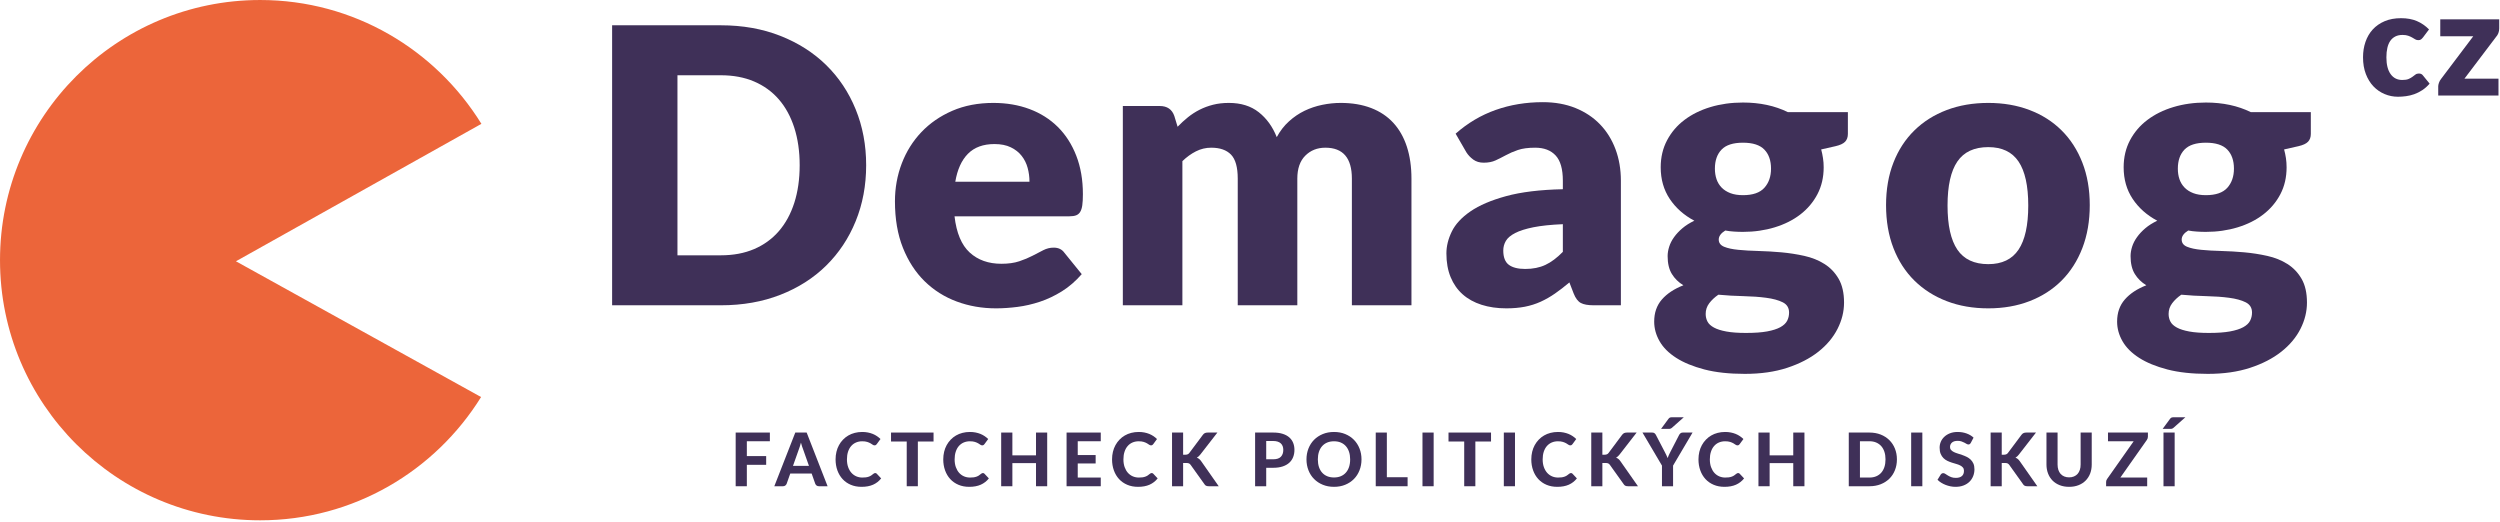
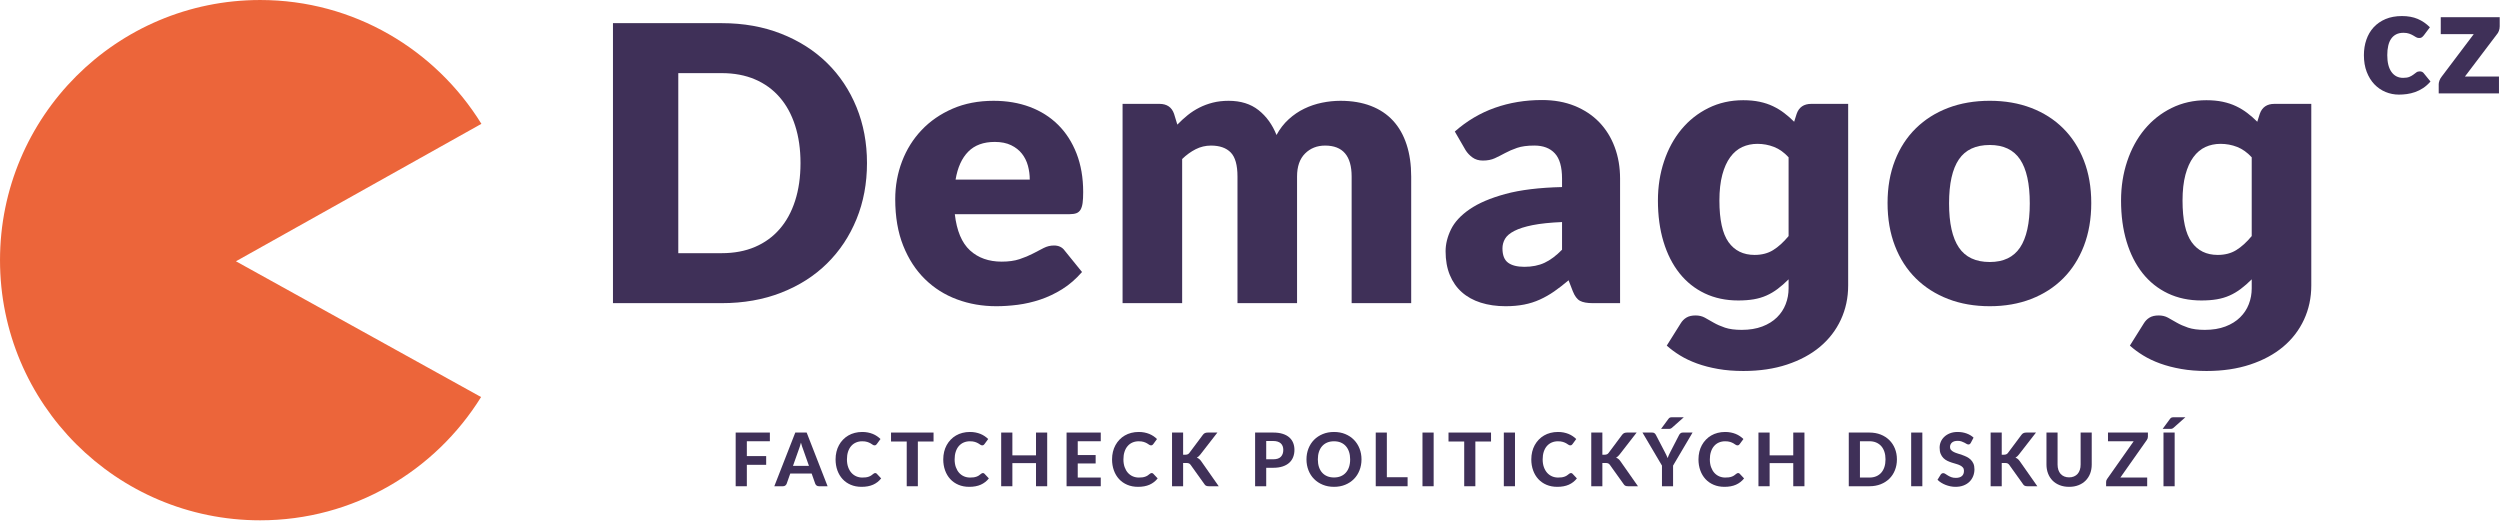
<svg xmlns="http://www.w3.org/2000/svg" width="100%" height="100%" viewBox="0 0 513 107" version="1.1" xml:space="preserve" style="fill-rule:evenodd;clip-rule:evenodd;stroke-linejoin:round;stroke-miterlimit:1.414;">
  <g transform="matrix(1,0,0,1,-311.328,-762.328)">
    <g transform="matrix(4.16667,0,0,4.16667,0,0)">
      <g>
-         <path d="M117.375,191.094C117.375,192.091 117.203,193.01 116.859,193.852C116.516,194.695 116.031,195.423 115.407,196.038C114.782,196.654 114.03,197.133 113.15,197.477C112.27,197.821 111.293,197.993 110.221,197.993L104.864,197.993L104.864,184.204L110.221,184.204C111.293,184.204 112.27,184.378 113.15,184.725C114.03,185.072 114.782,185.551 115.407,186.163C116.031,186.775 116.516,187.502 116.859,188.344C117.203,189.187 117.375,190.103 117.375,191.094ZM114.101,191.094C114.101,190.412 114.012,189.797 113.836,189.248C113.659,188.699 113.405,188.234 113.074,187.852C112.743,187.471 112.337,187.177 111.858,186.972C111.378,186.767 110.833,186.665 110.221,186.665L108.082,186.665L108.082,195.532L110.221,195.532C110.833,195.532 111.378,195.43 111.858,195.225C112.337,195.02 112.743,194.726 113.074,194.344C113.405,193.963 113.659,193.497 113.836,192.949C114.012,192.4 114.101,191.781 114.101,191.094Z" style="fill:rgb(63,48,88);fill-rule:nonzero;" />
-         <path d="M125.418,191.908C125.418,191.674 125.388,191.447 125.328,191.226C125.268,191.005 125.17,190.808 125.034,190.635C124.899,190.461 124.721,190.321 124.5,190.214C124.279,190.106 124.011,190.053 123.695,190.053C123.14,190.053 122.705,190.212 122.389,190.531C122.074,190.849 121.866,191.308 121.765,191.908L125.418,191.908ZM121.727,193.611C121.822,194.431 122.071,195.026 122.475,195.395C122.878,195.764 123.399,195.949 124.036,195.949C124.377,195.949 124.67,195.908 124.916,195.826C125.162,195.743 125.381,195.652 125.574,195.551C125.766,195.45 125.943,195.359 126.104,195.277C126.265,195.195 126.434,195.154 126.61,195.154C126.844,195.154 127.02,195.239 127.14,195.409L127.992,196.46C127.689,196.807 127.363,197.089 127.012,197.307C126.662,197.524 126.303,197.695 125.934,197.818C125.564,197.941 125.195,198.026 124.826,198.073C124.457,198.12 124.105,198.144 123.771,198.144C123.083,198.144 122.438,198.032 121.836,197.808C121.233,197.584 120.706,197.251 120.255,196.81C119.804,196.368 119.448,195.819 119.186,195.163C118.924,194.507 118.793,193.743 118.793,192.873C118.793,192.217 118.905,191.595 119.129,191.008C119.353,190.422 119.675,189.908 120.094,189.466C120.514,189.024 121.022,188.674 121.618,188.415C122.214,188.157 122.888,188.027 123.639,188.027C124.288,188.027 124.883,188.128 125.422,188.33C125.962,188.532 126.426,188.826 126.814,189.21C127.202,189.595 127.505,190.067 127.722,190.625C127.94,191.184 128.049,191.816 128.049,192.523C128.049,192.744 128.039,192.923 128.02,193.062C128.001,193.201 127.967,193.311 127.916,193.393C127.866,193.475 127.798,193.532 127.713,193.564C127.628,193.595 127.519,193.611 127.386,193.611L121.727,193.611Z" style="fill:rgb(63,48,88);fill-rule:nonzero;" />
-         <path d="M130.016,197.993L130.016,188.179L131.833,188.179C132.199,188.179 132.438,188.343 132.552,188.671L132.713,189.201C132.877,189.031 133.047,188.874 133.224,188.732C133.4,188.591 133.591,188.467 133.796,188.363C134.001,188.259 134.222,188.177 134.459,188.117C134.695,188.057 134.956,188.027 135.24,188.027C135.833,188.027 136.323,188.18 136.711,188.486C137.099,188.792 137.394,189.201 137.596,189.712C137.76,189.409 137.96,189.15 138.197,188.936C138.434,188.721 138.689,188.548 138.963,188.415C139.238,188.283 139.528,188.185 139.834,188.122C140.14,188.059 140.445,188.027 140.747,188.027C141.309,188.027 141.807,188.111 142.243,188.278C142.678,188.445 143.042,188.688 143.336,189.007C143.629,189.326 143.851,189.717 144.003,190.18C144.154,190.644 144.23,191.169 144.23,191.756L144.23,197.993L141.296,197.993L141.296,191.756C141.296,190.74 140.861,190.232 139.99,190.232C139.593,190.232 139.263,190.363 139.001,190.625C138.739,190.887 138.609,191.264 138.609,191.756L138.609,197.993L135.675,197.993L135.675,191.756C135.675,191.195 135.564,190.8 135.344,190.573C135.123,190.346 134.798,190.232 134.369,190.232C134.104,190.232 133.853,190.292 133.616,190.412C133.38,190.532 133.157,190.693 132.949,190.895L132.949,197.993L130.016,197.993Z" style="fill:rgb(63,48,88);fill-rule:nonzero;" />
-         <path d="M151.686,193.999C151.099,194.024 150.616,194.075 150.238,194.15C149.859,194.226 149.56,194.321 149.339,194.434C149.118,194.548 148.965,194.677 148.88,194.822C148.795,194.967 148.752,195.125 148.752,195.296C148.752,195.63 148.844,195.865 149.027,196.001C149.21,196.136 149.478,196.204 149.831,196.204C150.21,196.204 150.541,196.138 150.825,196.005C151.109,195.873 151.396,195.658 151.686,195.362L151.686,193.999ZM146.405,189.542C146.998,189.018 147.656,188.628 148.378,188.373C149.101,188.117 149.875,187.99 150.702,187.99C151.295,187.99 151.829,188.086 152.306,188.278C152.782,188.471 153.186,188.739 153.517,189.083C153.848,189.426 154.102,189.835 154.279,190.308C154.456,190.781 154.544,191.299 154.544,191.86L154.544,197.993L153.2,197.993C152.922,197.993 152.713,197.955 152.571,197.879C152.429,197.803 152.31,197.646 152.216,197.406L152.008,196.867C151.762,197.075 151.525,197.258 151.298,197.415C151.071,197.573 150.836,197.707 150.593,197.818C150.35,197.928 150.091,198.01 149.817,198.064C149.542,198.117 149.238,198.144 148.904,198.144C148.456,198.144 148.049,198.086 147.683,197.969C147.317,197.852 147.006,197.68 146.751,197.453C146.495,197.226 146.298,196.944 146.159,196.606C146.02,196.269 145.951,195.879 145.951,195.438C145.951,195.084 146.039,194.726 146.216,194.363C146.392,194.001 146.698,193.669 147.134,193.37C147.569,193.07 148.156,192.819 148.894,192.617C149.632,192.415 150.563,192.302 151.686,192.277L151.686,191.86C151.686,191.286 151.568,190.871 151.331,190.616C151.094,190.36 150.758,190.232 150.323,190.232C149.976,190.232 149.692,190.27 149.471,190.346C149.251,190.422 149.053,190.507 148.88,190.602C148.706,190.696 148.538,190.781 148.374,190.857C148.21,190.933 148.014,190.971 147.787,190.971C147.585,190.971 147.415,190.92 147.276,190.819C147.137,190.718 147.023,190.598 146.935,190.46L146.405,189.542Z" style="fill:rgb(63,48,88);fill-rule:nonzero;" />
-         <path d="M160.556,192.57C161.042,192.57 161.393,192.449 161.611,192.206C161.829,191.963 161.938,191.649 161.938,191.264C161.938,190.867 161.829,190.554 161.611,190.327C161.393,190.1 161.042,189.986 160.556,189.986C160.07,189.986 159.718,190.1 159.501,190.327C159.283,190.554 159.174,190.867 159.174,191.264C159.174,191.453 159.201,191.627 159.255,191.785C159.308,191.942 159.392,192.079 159.505,192.196C159.619,192.313 159.762,192.404 159.936,192.471C160.109,192.537 160.316,192.57 160.556,192.57ZM162.827,198.352C162.827,198.119 162.723,197.95 162.515,197.846C162.307,197.742 162.035,197.668 161.701,197.624C161.367,197.579 160.993,197.553 160.58,197.543C160.166,197.534 159.755,197.51 159.344,197.472C159.162,197.598 159.012,197.739 158.895,197.893C158.778,198.048 158.72,198.223 158.72,198.419C158.72,198.557 158.75,198.684 158.81,198.797C158.87,198.911 158.975,199.008 159.127,199.09C159.278,199.173 159.482,199.237 159.737,199.284C159.993,199.332 160.316,199.355 160.707,199.355C161.13,199.355 161.477,199.33 161.748,199.28C162.02,199.229 162.236,199.16 162.397,199.072C162.557,198.983 162.669,198.878 162.733,198.755C162.796,198.631 162.827,198.497 162.827,198.352ZM165.723,188.482L165.723,189.551C165.723,189.715 165.677,189.844 165.586,189.939C165.494,190.034 165.338,190.106 165.117,190.157L164.408,190.318C164.445,190.456 164.475,190.598 164.497,190.744C164.52,190.889 164.531,191.04 164.531,191.198C164.531,191.69 164.428,192.132 164.223,192.523C164.018,192.914 163.737,193.247 163.381,193.521C163.024,193.796 162.603,194.007 162.117,194.155C161.632,194.303 161.111,194.378 160.556,194.378C160.404,194.378 160.256,194.373 160.111,194.363C159.966,194.354 159.824,194.337 159.685,194.311C159.471,194.444 159.363,194.592 159.363,194.756C159.363,194.92 159.452,195.038 159.628,195.111C159.805,195.184 160.039,195.234 160.329,195.262C160.619,195.291 160.949,195.31 161.318,195.319C161.687,195.329 162.064,195.351 162.449,195.385C162.833,195.42 163.21,195.479 163.58,195.561C163.949,195.643 164.278,195.775 164.568,195.958C164.859,196.141 165.092,196.385 165.269,196.691C165.445,196.997 165.534,197.387 165.534,197.86C165.534,198.302 165.427,198.734 165.212,199.157C164.997,199.579 164.682,199.955 164.266,200.283C163.849,200.611 163.338,200.874 162.733,201.073C162.127,201.272 161.433,201.371 160.65,201.371C159.881,201.371 159.217,201.299 158.658,201.154C158.1,201.008 157.636,200.818 157.267,200.581C156.898,200.344 156.625,200.072 156.449,199.762C156.272,199.453 156.184,199.131 156.184,198.797C156.184,198.362 156.31,197.999 156.562,197.709C156.815,197.419 157.168,197.185 157.622,197.008C157.382,196.863 157.193,196.677 157.054,196.45C156.915,196.223 156.846,195.93 156.846,195.57C156.846,195.425 156.871,195.272 156.922,195.111C156.972,194.95 157.053,194.792 157.163,194.638C157.274,194.483 157.411,194.337 157.575,194.198C157.739,194.059 157.934,193.936 158.162,193.829C157.65,193.557 157.247,193.199 156.95,192.755C156.654,192.31 156.505,191.791 156.505,191.198C156.505,190.706 156.609,190.262 156.818,189.868C157.026,189.474 157.311,189.139 157.674,188.865C158.037,188.591 158.464,188.379 158.956,188.231C159.449,188.083 159.982,188.008 160.556,188.008C161.389,188.008 162.127,188.166 162.77,188.482L165.723,188.482Z" style="fill:rgb(63,48,88);fill-rule:nonzero;" />
-         <path d="M172.638,188.027C173.382,188.027 174.06,188.144 174.672,188.378C175.284,188.611 175.81,188.945 176.248,189.381C176.687,189.816 177.027,190.344 177.27,190.966C177.513,191.587 177.635,192.286 177.635,193.062C177.635,193.844 177.513,194.549 177.27,195.177C177.027,195.805 176.687,196.338 176.248,196.777C175.81,197.215 175.284,197.553 174.672,197.789C174.06,198.026 173.382,198.144 172.638,198.144C171.887,198.144 171.204,198.026 170.589,197.789C169.974,197.553 169.444,197.215 168.999,196.777C168.554,196.338 168.21,195.805 167.967,195.177C167.724,194.549 167.603,193.844 167.603,193.062C167.603,192.286 167.724,191.587 167.967,190.966C168.21,190.344 168.554,189.816 168.999,189.381C169.444,188.945 169.974,188.611 170.589,188.378C171.204,188.144 171.887,188.027 172.638,188.027ZM172.638,195.967C173.313,195.967 173.81,195.729 174.128,195.253C174.447,194.777 174.606,194.053 174.606,193.081C174.606,192.109 174.447,191.387 174.128,190.914C173.81,190.441 173.313,190.204 172.638,190.204C171.944,190.204 171.436,190.441 171.114,190.914C170.792,191.387 170.631,192.109 170.631,193.081C170.631,194.053 170.792,194.777 171.114,195.253C171.436,195.729 171.944,195.967 172.638,195.967Z" style="fill:rgb(63,48,88);fill-rule:nonzero;" />
-         <path d="M183.354,192.57C183.84,192.57 184.192,192.449 184.41,192.206C184.627,191.963 184.736,191.649 184.736,191.264C184.736,190.867 184.627,190.554 184.41,190.327C184.192,190.1 183.84,189.986 183.354,189.986C182.869,189.986 182.517,190.1 182.299,190.327C182.082,190.554 181.973,190.867 181.973,191.264C181.973,191.453 181.999,191.627 182.053,191.785C182.107,191.942 182.19,192.079 182.304,192.196C182.417,192.313 182.561,192.404 182.735,192.471C182.908,192.537 183.115,192.57 183.354,192.57ZM185.626,198.352C185.626,198.119 185.522,197.95 185.313,197.846C185.105,197.742 184.834,197.668 184.499,197.624C184.165,197.579 183.791,197.553 183.378,197.543C182.965,197.534 182.553,197.51 182.143,197.472C181.96,197.598 181.81,197.739 181.694,197.893C181.577,198.048 181.518,198.223 181.518,198.419C181.518,198.557 181.548,198.684 181.608,198.797C181.668,198.911 181.774,199.008 181.925,199.09C182.077,199.173 182.28,199.237 182.536,199.284C182.791,199.332 183.115,199.355 183.506,199.355C183.929,199.355 184.276,199.33 184.547,199.28C184.818,199.229 185.034,199.16 185.195,199.072C185.356,198.983 185.468,198.878 185.531,198.755C185.594,198.631 185.626,198.497 185.626,198.352ZM188.522,188.482L188.522,189.551C188.522,189.715 188.476,189.844 188.384,189.939C188.293,190.034 188.137,190.106 187.916,190.157L187.206,190.318C187.244,190.456 187.274,190.598 187.296,190.744C187.318,190.889 187.329,191.04 187.329,191.198C187.329,191.69 187.227,192.132 187.022,192.523C186.817,192.914 186.536,193.247 186.179,193.521C185.823,193.796 185.402,194.007 184.916,194.155C184.43,194.303 183.91,194.378 183.354,194.378C183.203,194.378 183.055,194.373 182.91,194.363C182.764,194.354 182.623,194.337 182.484,194.311C182.269,194.444 182.162,194.592 182.162,194.756C182.162,194.92 182.25,195.038 182.427,195.111C182.604,195.184 182.837,195.234 183.127,195.262C183.417,195.291 183.747,195.31 184.116,195.319C184.485,195.329 184.862,195.351 185.247,195.385C185.632,195.42 186.009,195.479 186.378,195.561C186.747,195.643 187.077,195.775 187.367,195.958C187.657,196.141 187.891,196.385 188.067,196.691C188.244,196.997 188.332,197.387 188.332,197.86C188.332,198.302 188.225,198.734 188.011,199.157C187.796,199.579 187.481,199.955 187.064,200.283C186.648,200.611 186.137,200.874 185.531,201.073C184.925,201.272 184.231,201.371 183.449,201.371C182.679,201.371 182.015,201.299 181.457,201.154C180.899,201.008 180.435,200.818 180.066,200.581C179.697,200.344 179.424,200.072 179.247,199.762C179.07,199.453 178.982,199.131 178.982,198.797C178.982,198.362 179.108,197.999 179.361,197.709C179.613,197.419 179.966,197.185 180.421,197.008C180.181,196.863 179.992,196.677 179.853,196.45C179.714,196.223 179.645,195.93 179.645,195.57C179.645,195.425 179.67,195.272 179.72,195.111C179.771,194.95 179.851,194.792 179.962,194.638C180.072,194.483 180.209,194.337 180.373,194.198C180.537,194.059 180.733,193.936 180.96,193.829C180.449,193.557 180.045,193.199 179.749,192.755C179.452,192.31 179.304,191.791 179.304,191.198C179.304,190.706 179.408,190.262 179.616,189.868C179.824,189.474 180.11,189.139 180.473,188.865C180.835,188.591 181.263,188.379 181.755,188.231C182.247,188.083 182.78,188.008 183.354,188.008C184.187,188.008 184.925,188.166 185.569,188.482L188.522,188.482Z" style="fill:rgb(63,48,88);fill-rule:nonzero;" />
-         <path d="M194.046,184.802C194.012,184.843 193.98,184.876 193.948,184.9C193.917,184.924 193.872,184.936 193.814,184.936C193.759,184.936 193.709,184.923 193.664,184.896C193.619,184.869 193.569,184.84 193.514,184.807C193.458,184.775 193.393,184.745 193.318,184.719C193.244,184.692 193.151,184.679 193.04,184.679C192.902,184.679 192.783,184.704 192.683,184.755C192.583,184.806 192.501,184.878 192.435,184.972C192.37,185.066 192.322,185.181 192.291,185.318C192.259,185.454 192.244,185.608 192.244,185.779C192.244,186.139 192.313,186.415 192.452,186.608C192.59,186.801 192.782,186.897 193.025,186.897C193.156,186.897 193.259,186.881 193.335,186.849C193.411,186.816 193.475,186.78 193.528,186.74C193.581,186.7 193.63,186.663 193.675,186.63C193.72,186.596 193.776,186.579 193.843,186.579C193.932,186.579 194,186.611 194.046,186.677L194.372,187.078C194.256,187.211 194.134,187.319 194.006,187.402C193.878,187.485 193.747,187.551 193.613,187.598C193.479,187.645 193.345,187.677 193.21,187.695C193.075,187.713 192.943,187.723 192.815,187.723C192.586,187.723 192.367,187.679 192.159,187.592C191.95,187.505 191.766,187.379 191.608,187.214C191.45,187.049 191.325,186.845 191.232,186.604C191.139,186.363 191.093,186.088 191.093,185.779C191.093,185.509 191.133,185.256 191.214,185.021C191.295,184.786 191.414,184.582 191.572,184.409C191.73,184.237 191.926,184.101 192.159,184.002C192.391,183.903 192.661,183.854 192.967,183.854C193.262,183.854 193.52,183.901 193.742,183.995C193.964,184.089 194.164,184.227 194.343,184.407L194.046,184.802Z" style="fill:rgb(63,48,88);fill-rule:nonzero;" />
-         <path d="M197.8,184.36C197.8,184.438 197.787,184.512 197.76,184.585C197.733,184.657 197.698,184.716 197.655,184.762L196.088,186.832L197.764,186.832L197.764,187.665L194.796,187.665L194.796,187.209C194.796,187.163 194.808,187.105 194.832,187.035C194.856,186.965 194.892,186.9 194.941,186.839L196.522,184.744L194.897,184.744L194.897,183.912L197.8,183.912L197.8,184.36Z" style="fill:rgb(63,48,88);fill-rule:nonzero;" />
        <path d="M111.499,204.689L111.499,205.42L112.451,205.42L112.451,205.85L111.499,205.85L111.499,206.905L110.949,206.905L110.949,204.261L112.633,204.261L112.633,204.689L111.499,204.689Z" style="fill:rgb(63,48,88);fill-rule:nonzero;" />
        <path d="M114.558,205.901L114.272,205.092C114.255,205.05 114.237,205 114.218,204.943C114.199,204.886 114.181,204.824 114.164,204.757C114.147,204.825 114.129,204.888 114.11,204.945C114.091,205.003 114.074,205.053 114.057,205.096L113.772,205.901L114.558,205.901ZM115.476,206.905L115.052,206.905C115.004,206.905 114.966,206.894 114.936,206.872C114.906,206.849 114.884,206.82 114.869,206.785L114.691,206.28L113.637,206.28L113.459,206.785C113.447,206.815 113.425,206.843 113.395,206.868C113.365,206.893 113.326,206.905 113.28,206.905L112.852,206.905L113.885,204.261L114.445,204.261L115.476,206.905Z" style="fill:rgb(63,48,88);fill-rule:nonzero;" />
        <path d="M117.821,206.255C117.851,206.255 117.877,206.266 117.897,206.288L118.114,206.519C118.007,206.655 117.875,206.758 117.716,206.829C117.558,206.899 117.369,206.934 117.15,206.934C116.952,206.934 116.774,206.901 116.616,206.833C116.458,206.766 116.324,206.672 116.214,206.552C116.103,206.431 116.018,206.289 115.958,206.124C115.899,205.958 115.869,205.778 115.869,205.582C115.869,205.451 115.883,205.326 115.912,205.208C115.94,205.089 115.982,204.98 116.037,204.881C116.091,204.781 116.157,204.691 116.235,204.611C116.312,204.531 116.399,204.462 116.496,204.406C116.593,204.349 116.699,204.306 116.814,204.277C116.929,204.247 117.051,204.232 117.181,204.232C117.278,204.232 117.37,204.24 117.457,204.257C117.544,204.274 117.625,204.298 117.701,204.328C117.776,204.359 117.845,204.396 117.909,204.439C117.973,204.482 118.03,204.529 118.081,204.58L117.897,204.831C117.886,204.847 117.872,204.861 117.855,204.873C117.838,204.886 117.815,204.892 117.786,204.892C117.757,204.892 117.728,204.881 117.698,204.861C117.668,204.84 117.632,204.817 117.589,204.791C117.545,204.766 117.491,204.743 117.426,204.722C117.361,204.701 117.279,204.691 117.179,204.691C117.069,204.691 116.967,204.711 116.875,204.751C116.783,204.791 116.703,204.849 116.637,204.925C116.571,205.001 116.52,205.094 116.483,205.205C116.447,205.316 116.429,205.441 116.429,205.582C116.429,205.724 116.448,205.851 116.488,205.962C116.527,206.073 116.581,206.167 116.65,206.244C116.719,206.32 116.799,206.378 116.891,206.418C116.982,206.457 117.08,206.477 117.185,206.477C117.247,206.477 117.303,206.474 117.353,206.468C117.404,206.462 117.451,206.452 117.494,206.437C117.537,206.422 117.578,206.404 117.616,206.38C117.654,206.357 117.693,206.328 117.732,206.293C117.745,206.282 117.759,206.273 117.773,206.266C117.788,206.258 117.804,206.255 117.821,206.255Z" style="fill:rgb(63,48,88);fill-rule:nonzero;" />
        <path d="M120.694,204.702L119.921,204.702L119.921,206.905L119.373,206.905L119.373,204.702L118.6,204.702L118.6,204.261L120.694,204.261L120.694,204.702Z" style="fill:rgb(63,48,88);fill-rule:nonzero;" />
        <path d="M123.124,206.255C123.154,206.255 123.18,206.266 123.201,206.288L123.418,206.519C123.311,206.655 123.178,206.758 123.019,206.829C122.861,206.899 122.672,206.934 122.453,206.934C122.255,206.934 122.077,206.901 121.92,206.833C121.762,206.766 121.627,206.672 121.517,206.552C121.406,206.431 121.321,206.289 121.262,206.124C121.202,205.958 121.172,205.778 121.172,205.582C121.172,205.451 121.187,205.326 121.215,205.208C121.244,205.089 121.285,204.98 121.34,204.881C121.395,204.781 121.461,204.691 121.538,204.611C121.615,204.531 121.702,204.462 121.799,204.406C121.896,204.349 122.002,204.306 122.117,204.277C122.232,204.247 122.354,204.232 122.484,204.232C122.582,204.232 122.674,204.24 122.761,204.257C122.847,204.274 122.929,204.298 123.004,204.328C123.079,204.359 123.149,204.396 123.212,204.439C123.276,204.482 123.334,204.529 123.385,204.58L123.201,204.831C123.19,204.847 123.176,204.861 123.159,204.873C123.142,204.886 123.119,204.892 123.089,204.892C123.06,204.892 123.031,204.881 123.001,204.861C122.971,204.84 122.935,204.817 122.892,204.791C122.849,204.766 122.795,204.743 122.73,204.722C122.665,204.701 122.582,204.691 122.483,204.691C122.372,204.691 122.271,204.711 122.178,204.751C122.086,204.791 122.007,204.849 121.94,204.925C121.874,205.001 121.823,205.094 121.787,205.205C121.75,205.316 121.732,205.441 121.732,205.582C121.732,205.724 121.752,205.851 121.791,205.962C121.831,206.073 121.885,206.167 121.953,206.244C122.022,206.32 122.102,206.378 122.194,206.418C122.286,206.457 122.384,206.477 122.488,206.477C122.55,206.477 122.606,206.474 122.657,206.468C122.707,206.462 122.754,206.452 122.797,206.437C122.84,206.422 122.881,206.404 122.919,206.38C122.957,206.357 122.996,206.328 123.035,206.293C123.048,206.282 123.062,206.273 123.077,206.266C123.091,206.258 123.107,206.255 123.124,206.255Z" style="fill:rgb(63,48,88);fill-rule:nonzero;" />
        <path d="M126.291,204.261L126.291,206.905L125.74,206.905L125.74,205.766L124.576,205.766L124.576,206.905L124.025,206.905L124.025,204.261L124.576,204.261L124.576,205.384L125.74,205.384L125.74,204.261L126.291,204.261Z" style="fill:rgb(63,48,88);fill-rule:nonzero;" />
        <path d="M127.795,204.689L127.795,205.369L128.677,205.369L128.677,205.783L127.795,205.783L127.795,206.477L128.929,206.477L128.929,206.905L127.245,206.905L127.245,204.261L128.929,204.261L128.929,204.689L127.795,204.689Z" style="fill:rgb(63,48,88);fill-rule:nonzero;" />
        <path d="M131.437,206.255C131.468,206.255 131.493,206.266 131.514,206.288L131.731,206.519C131.624,206.655 131.491,206.758 131.332,206.829C131.174,206.899 130.985,206.934 130.767,206.934C130.569,206.934 130.391,206.901 130.233,206.833C130.075,206.766 129.94,206.672 129.83,206.552C129.719,206.431 129.634,206.289 129.575,206.124C129.515,205.958 129.485,205.778 129.485,205.582C129.485,205.451 129.5,205.326 129.528,205.208C129.557,205.089 129.598,204.98 129.653,204.881C129.708,204.781 129.774,204.691 129.851,204.611C129.928,204.531 130.015,204.462 130.112,204.406C130.21,204.349 130.316,204.306 130.43,204.277C130.545,204.247 130.668,204.232 130.798,204.232C130.895,204.232 130.987,204.24 131.074,204.257C131.161,204.274 131.242,204.298 131.317,204.328C131.392,204.359 131.462,204.396 131.526,204.439C131.589,204.482 131.647,204.529 131.698,204.58L131.514,204.831C131.503,204.847 131.489,204.861 131.472,204.873C131.455,204.886 131.432,204.892 131.403,204.892C131.373,204.892 131.344,204.881 131.314,204.861C131.284,204.84 131.248,204.817 131.205,204.791C131.162,204.766 131.108,204.743 131.043,204.722C130.978,204.701 130.895,204.691 130.796,204.691C130.685,204.691 130.584,204.711 130.491,204.751C130.399,204.791 130.32,204.849 130.254,204.925C130.187,205.001 130.136,205.094 130.1,205.205C130.063,205.316 130.045,205.441 130.045,205.582C130.045,205.724 130.065,205.851 130.104,205.962C130.144,206.073 130.198,206.167 130.266,206.244C130.335,206.32 130.415,206.378 130.507,206.418C130.599,206.457 130.697,206.477 130.801,206.477C130.863,206.477 130.919,206.474 130.97,206.468C131.02,206.462 131.067,206.452 131.11,206.437C131.153,206.422 131.194,206.404 131.232,206.38C131.27,206.357 131.309,206.328 131.348,206.293C131.361,206.282 131.375,206.273 131.39,206.266C131.404,206.258 131.42,206.255 131.437,206.255Z" style="fill:rgb(63,48,88);fill-rule:nonzero;" />
        <path d="M132.985,205.353L133.093,205.353C133.183,205.353 133.248,205.325 133.288,205.269L133.957,204.374C133.988,204.332 134.023,204.302 134.06,204.286C134.098,204.269 134.144,204.261 134.199,204.261L134.673,204.261L133.831,205.345C133.776,205.416 133.72,205.466 133.661,205.497C133.704,205.514 133.742,205.536 133.776,205.563C133.81,205.59 133.843,205.627 133.875,205.672L134.738,206.905L134.252,206.905C134.22,206.905 134.193,206.903 134.171,206.898C134.148,206.893 134.129,206.886 134.111,206.878C134.094,206.869 134.08,206.859 134.068,206.846C134.056,206.833 134.044,206.818 134.033,206.801L133.353,205.85C133.33,205.817 133.303,205.794 133.271,205.78C133.24,205.766 133.195,205.759 133.138,205.759L132.985,205.759L132.985,206.905L132.439,206.905L132.439,204.261L132.985,204.261L132.985,205.353Z" style="fill:rgb(63,48,88);fill-rule:nonzero;" />
        <path d="M137.423,205.577C137.594,205.577 137.72,205.536 137.799,205.453C137.879,205.37 137.918,205.257 137.918,205.114C137.918,205.048 137.908,204.988 137.888,204.934C137.868,204.88 137.838,204.834 137.797,204.796C137.757,204.758 137.705,204.728 137.643,204.708C137.581,204.687 137.508,204.677 137.423,204.677L137.077,204.677L137.077,205.577L137.423,205.577ZM137.423,204.261C137.604,204.261 137.76,204.282 137.892,204.325C138.024,204.367 138.132,204.427 138.217,204.503C138.302,204.578 138.365,204.669 138.406,204.773C138.447,204.878 138.467,204.991 138.467,205.114C138.467,205.244 138.446,205.363 138.403,205.471C138.361,205.579 138.296,205.672 138.21,205.75C138.124,205.828 138.015,205.888 137.884,205.931C137.753,205.974 137.599,205.996 137.423,205.996L137.077,205.996L137.077,206.905L136.53,206.905L136.53,204.261L137.423,204.261Z" style="fill:rgb(63,48,88);fill-rule:nonzero;" />
        <path d="M141.77,205.582C141.77,205.775 141.737,205.955 141.672,206.12C141.607,206.285 141.516,206.428 141.397,206.548C141.279,206.668 141.136,206.763 140.97,206.831C140.804,206.9 140.619,206.934 140.416,206.934C140.213,206.934 140.028,206.9 139.862,206.831C139.696,206.763 139.553,206.668 139.434,206.548C139.315,206.428 139.223,206.285 139.158,206.12C139.093,205.955 139.06,205.775 139.06,205.582C139.06,205.389 139.093,205.21 139.158,205.046C139.223,204.881 139.315,204.739 139.434,204.618C139.553,204.498 139.696,204.404 139.862,204.335C140.028,204.266 140.213,204.232 140.416,204.232C140.619,204.232 140.804,204.266 140.97,204.335C141.136,204.404 141.279,204.498 141.397,204.619C141.516,204.74 141.607,204.883 141.672,205.047C141.737,205.212 141.77,205.39 141.77,205.582ZM141.211,205.582C141.211,205.444 141.192,205.32 141.156,205.21C141.119,205.1 141.067,205.006 140.998,204.929C140.93,204.852 140.846,204.793 140.749,204.752C140.651,204.711 140.54,204.691 140.416,204.691C140.292,204.691 140.181,204.711 140.082,204.752C139.984,204.793 139.901,204.852 139.832,204.929C139.763,205.006 139.711,205.1 139.674,205.21C139.638,205.32 139.62,205.444 139.62,205.582C139.62,205.722 139.638,205.847 139.674,205.957C139.711,206.067 139.763,206.16 139.832,206.236C139.901,206.313 139.984,206.372 140.082,206.412C140.181,206.453 140.292,206.473 140.416,206.473C140.54,206.473 140.651,206.453 140.749,206.412C140.846,206.372 140.93,206.313 140.998,206.236C141.067,206.16 141.119,206.067 141.156,205.957C141.192,205.847 141.211,205.722 141.211,205.582Z" style="fill:rgb(63,48,88);fill-rule:nonzero;" />
        <path d="M144.04,206.461L144.04,206.905L142.471,206.905L142.471,204.261L143.018,204.261L143.018,206.461L144.04,206.461Z" style="fill:rgb(63,48,88);fill-rule:nonzero;" />
        <rect x="144.773" y="204.261" width="0.55" height="2.644" style="fill:rgb(63,48,88);fill-rule:nonzero;" />
        <path d="M148.149,204.702L147.377,204.702L147.377,206.905L146.828,206.905L146.828,204.702L146.055,204.702L146.055,204.261L148.149,204.261L148.149,204.702Z" style="fill:rgb(63,48,88);fill-rule:nonzero;" />
        <rect x="148.779" y="204.261" width="0.55" height="2.644" style="fill:rgb(63,48,88);fill-rule:nonzero;" />
        <path d="M152.084,206.255C152.114,206.255 152.14,206.266 152.161,206.288L152.377,206.519C152.27,206.655 152.138,206.758 151.979,206.829C151.821,206.899 151.632,206.934 151.413,206.934C151.215,206.934 151.037,206.901 150.879,206.833C150.721,206.766 150.587,206.672 150.477,206.552C150.366,206.431 150.281,206.289 150.222,206.124C150.162,205.958 150.132,205.778 150.132,205.582C150.132,205.451 150.147,205.326 150.175,205.208C150.204,205.089 150.245,204.98 150.3,204.881C150.355,204.781 150.421,204.691 150.498,204.611C150.575,204.531 150.662,204.462 150.759,204.406C150.856,204.349 150.962,204.306 151.077,204.277C151.192,204.247 151.314,204.232 151.444,204.232C151.542,204.232 151.634,204.24 151.72,204.257C151.807,204.274 151.888,204.298 151.964,204.328C152.039,204.359 152.109,204.396 152.172,204.439C152.236,204.482 152.294,204.529 152.345,204.58L152.161,204.831C152.15,204.847 152.136,204.861 152.119,204.873C152.102,204.886 152.079,204.892 152.049,204.892C152.02,204.892 151.991,204.881 151.961,204.861C151.931,204.84 151.895,204.817 151.852,204.791C151.809,204.766 151.754,204.743 151.689,204.722C151.624,204.701 151.542,204.691 151.443,204.691C151.332,204.691 151.231,204.711 151.138,204.751C151.046,204.791 150.967,204.849 150.9,204.925C150.834,205.001 150.783,205.094 150.746,205.205C150.71,205.316 150.692,205.441 150.692,205.582C150.692,205.724 150.711,205.851 150.751,205.962C150.79,206.073 150.845,206.167 150.913,206.244C150.982,206.32 151.062,206.378 151.154,206.418C151.245,206.457 151.344,206.477 151.448,206.477C151.51,206.477 151.566,206.474 151.617,206.468C151.667,206.462 151.714,206.452 151.757,206.437C151.8,206.422 151.841,206.404 151.879,206.38C151.917,206.357 151.956,206.328 151.995,206.293C152.008,206.282 152.022,206.273 152.037,206.266C152.051,206.258 152.067,206.255 152.084,206.255Z" style="fill:rgb(63,48,88);fill-rule:nonzero;" />
        <path d="M153.632,205.353L153.74,205.353C153.83,205.353 153.895,205.325 153.935,205.269L154.603,204.374C154.635,204.332 154.67,204.302 154.707,204.286C154.745,204.269 154.791,204.261 154.846,204.261L155.32,204.261L154.478,205.345C154.423,205.416 154.366,205.466 154.308,205.497C154.351,205.514 154.389,205.536 154.423,205.563C154.457,205.59 154.49,205.627 154.521,205.672L155.385,206.905L154.899,206.905C154.867,206.905 154.84,206.903 154.818,206.898C154.795,206.893 154.775,206.886 154.758,206.878C154.741,206.869 154.727,206.859 154.715,206.846C154.702,206.833 154.691,206.818 154.68,206.801L154,205.85C153.977,205.817 153.95,205.794 153.918,205.78C153.887,205.766 153.842,205.759 153.785,205.759L153.632,205.759L153.632,206.905L153.085,206.905L153.085,204.261L153.632,204.261L153.632,205.353Z" style="fill:rgb(63,48,88);fill-rule:nonzero;" />
        <path d="M157.114,205.888L157.114,206.905L156.567,206.905L156.567,205.888L155.607,204.261L156.088,204.261C156.135,204.261 156.173,204.272 156.202,204.295C156.23,204.317 156.253,204.346 156.27,204.381L156.704,205.214C156.733,205.27 156.759,205.322 156.783,205.371C156.807,205.419 156.828,205.468 156.846,205.517C156.863,205.468 156.883,205.419 156.905,205.37C156.928,205.321 156.953,205.269 156.981,205.214L157.411,204.381C157.426,204.352 157.447,204.325 157.477,204.299C157.506,204.274 157.543,204.261 157.59,204.261L158.074,204.261L157.114,205.888ZM157.642,203.508L157.054,204.03C157.04,204.041 157.028,204.049 157.015,204.056C157.003,204.063 156.991,204.068 156.978,204.072C156.965,204.075 156.951,204.078 156.936,204.079C156.921,204.08 156.904,204.081 156.886,204.081L156.522,204.081L156.886,203.587C156.899,203.569 156.913,203.554 156.925,203.544C156.938,203.534 156.952,203.526 156.967,203.52C156.982,203.515 157,203.511 157.019,203.51C157.039,203.509 157.061,203.508 157.087,203.508L157.642,203.508Z" style="fill:rgb(63,48,88);fill-rule:nonzero;" />
        <path d="M160.317,206.255C160.348,206.255 160.373,206.266 160.394,206.288L160.611,206.519C160.504,206.655 160.371,206.758 160.212,206.829C160.054,206.899 159.865,206.934 159.647,206.934C159.448,206.934 159.271,206.901 159.113,206.833C158.955,206.766 158.82,206.672 158.71,206.552C158.599,206.431 158.514,206.289 158.455,206.124C158.395,205.958 158.365,205.778 158.365,205.582C158.365,205.451 158.38,205.326 158.408,205.208C158.437,205.089 158.478,204.98 158.533,204.881C158.588,204.781 158.654,204.691 158.731,204.611C158.808,204.531 158.895,204.462 158.992,204.406C159.089,204.349 159.195,204.306 159.31,204.277C159.425,204.247 159.548,204.232 159.677,204.232C159.775,204.232 159.867,204.24 159.954,204.257C160.04,204.274 160.122,204.298 160.197,204.328C160.272,204.359 160.342,204.396 160.406,204.439C160.469,204.482 160.527,204.529 160.578,204.58L160.394,204.831C160.383,204.847 160.369,204.861 160.352,204.873C160.335,204.886 160.312,204.892 160.283,204.892C160.253,204.892 160.224,204.881 160.194,204.861C160.164,204.84 160.128,204.817 160.085,204.791C160.042,204.766 159.988,204.743 159.923,204.722C159.858,204.701 159.775,204.691 159.676,204.691C159.565,204.691 159.464,204.711 159.371,204.751C159.279,204.791 159.2,204.849 159.134,204.925C159.067,205.001 159.016,205.094 158.98,205.205C158.943,205.316 158.925,205.441 158.925,205.582C158.925,205.724 158.945,205.851 158.984,205.962C159.024,206.073 159.078,206.167 159.146,206.244C159.215,206.32 159.295,206.378 159.387,206.418C159.479,206.457 159.577,206.477 159.681,206.477C159.743,206.477 159.799,206.474 159.85,206.468C159.9,206.462 159.947,206.452 159.99,206.437C160.033,206.422 160.074,206.404 160.112,206.38C160.15,206.357 160.189,206.328 160.228,206.293C160.241,206.282 160.255,206.273 160.27,206.266C160.284,206.258 160.3,206.255 160.317,206.255Z" style="fill:rgb(63,48,88);fill-rule:nonzero;" />
        <path d="M163.584,204.261L163.584,206.905L163.033,206.905L163.033,205.766L161.869,205.766L161.869,206.905L161.319,206.905L161.319,204.261L161.869,204.261L161.869,205.384L163.033,205.384L163.033,204.261L163.584,204.261Z" style="fill:rgb(63,48,88);fill-rule:nonzero;" />
        <path d="M168.138,205.582C168.138,205.775 168.105,205.953 168.04,206.115C167.975,206.278 167.884,206.417 167.765,206.534C167.647,206.65 167.504,206.741 167.338,206.807C167.171,206.872 166.987,206.905 166.784,206.905L165.767,206.905L165.767,204.261L166.784,204.261C166.987,204.261 167.171,204.294 167.338,204.359C167.504,204.425 167.647,204.517 167.765,204.634C167.884,204.751 167.975,204.89 168.04,205.052C168.105,205.214 168.138,205.39 168.138,205.582ZM167.576,205.582C167.576,205.444 167.558,205.319 167.522,205.209C167.485,205.098 167.433,205.005 167.365,204.928C167.297,204.852 167.214,204.793 167.116,204.751C167.019,204.71 166.908,204.689 166.784,204.689L166.317,204.689L166.317,206.477L166.784,206.477C166.908,206.477 167.019,206.457 167.116,206.416C167.214,206.375 167.297,206.316 167.365,206.239C167.433,206.162 167.485,206.068 167.522,205.958C167.558,205.847 167.576,205.722 167.576,205.582Z" style="fill:rgb(63,48,88);fill-rule:nonzero;" />
        <rect x="168.84" y="204.261" width="0.55" height="2.644" style="fill:rgb(63,48,88);fill-rule:nonzero;" />
        <path d="M171.777,204.768C171.76,204.796 171.743,204.816 171.725,204.829C171.708,204.841 171.685,204.848 171.657,204.848C171.63,204.848 171.601,204.838 171.57,204.82C171.539,204.801 171.503,204.78 171.462,204.759C171.421,204.737 171.373,204.716 171.32,204.698C171.266,204.679 171.204,204.669 171.132,204.669C171.006,204.669 170.911,204.698 170.848,204.754C170.785,204.811 170.753,204.884 170.753,204.975C170.753,205.034 170.77,205.082 170.805,205.12C170.84,205.159 170.885,205.192 170.942,205.22C170.998,205.248 171.062,205.272 171.134,205.294C171.206,205.316 171.279,205.34 171.354,205.366C171.43,205.392 171.503,205.423 171.575,205.458C171.647,205.494 171.711,205.538 171.767,205.591C171.824,205.645 171.869,205.71 171.904,205.787C171.938,205.864 171.956,205.958 171.956,206.069C171.956,206.189 171.935,206.302 171.893,206.407C171.851,206.512 171.791,206.604 171.712,206.682C171.633,206.76 171.535,206.822 171.419,206.867C171.303,206.912 171.172,206.934 171.025,206.934C170.941,206.934 170.857,206.926 170.774,206.909C170.691,206.892 170.611,206.868 170.533,206.838C170.456,206.808 170.384,206.771 170.316,206.729C170.248,206.686 170.188,206.639 170.137,206.586L170.297,206.328C170.311,206.308 170.328,206.292 170.35,206.279C170.372,206.267 170.395,206.26 170.42,206.26C170.452,206.26 170.487,206.272 170.523,206.297C170.56,206.321 170.602,206.348 170.649,206.377C170.697,206.406 170.752,206.433 170.814,206.457C170.877,206.481 170.952,206.493 171.039,206.493C171.167,206.493 171.265,206.464 171.335,206.406C171.405,206.348 171.44,206.261 171.44,206.145C171.44,206.079 171.423,206.024 171.388,205.983C171.353,205.942 171.308,205.907 171.252,205.879C171.196,205.851 171.133,205.827 171.061,205.807C170.989,205.787 170.916,205.765 170.841,205.741C170.765,205.717 170.692,205.687 170.62,205.653C170.548,205.619 170.485,205.574 170.429,205.518C170.373,205.463 170.328,205.393 170.293,205.311C170.258,205.228 170.241,205.125 170.241,205.003C170.241,204.904 170.26,204.809 170.299,204.717C170.338,204.624 170.395,204.542 170.471,204.471C170.546,204.399 170.639,204.341 170.748,204.298C170.858,204.254 170.984,204.232 171.127,204.232C171.286,204.232 171.433,204.257 171.569,204.306C171.704,204.355 171.819,204.423 171.912,204.511L171.777,204.768Z" style="fill:rgb(63,48,88);fill-rule:nonzero;" />
        <path d="M173.3,205.353L173.407,205.353C173.497,205.353 173.562,205.325 173.602,205.269L174.271,204.374C174.303,204.332 174.337,204.302 174.375,204.286C174.413,204.269 174.459,204.261 174.513,204.261L174.987,204.261L174.145,205.345C174.091,205.416 174.034,205.466 173.976,205.497C174.018,205.514 174.057,205.536 174.091,205.563C174.125,205.59 174.157,205.627 174.189,205.672L175.053,206.905L174.566,206.905C174.535,206.905 174.508,206.903 174.485,206.898C174.463,206.893 174.443,206.886 174.426,206.878C174.409,206.869 174.394,206.859 174.382,206.846C174.37,206.833 174.359,206.818 174.348,206.801L173.668,205.85C173.645,205.817 173.617,205.794 173.586,205.78C173.554,205.766 173.51,205.759 173.453,205.759L173.3,205.759L173.3,206.905L172.753,206.905L172.753,204.261L173.3,204.261L173.3,205.353Z" style="fill:rgb(63,48,88);fill-rule:nonzero;" />
        <path d="M176.619,206.468C176.707,206.468 176.787,206.453 176.857,206.423C176.928,206.394 176.987,206.351 177.036,206.297C177.085,206.242 177.122,206.176 177.147,206.098C177.173,206.02 177.185,205.933 177.185,205.836L177.185,204.261L177.732,204.261L177.732,205.836C177.732,205.996 177.706,206.143 177.655,206.278C177.603,206.412 177.529,206.527 177.433,206.625C177.337,206.722 177.221,206.798 177.083,206.852C176.946,206.907 176.791,206.934 176.619,206.934C176.446,206.934 176.291,206.907 176.153,206.852C176.015,206.798 175.898,206.722 175.802,206.625C175.706,206.527 175.632,206.412 175.581,206.278C175.529,206.143 175.503,205.996 175.503,205.836L175.503,204.261L176.05,204.261L176.05,205.836C176.05,205.933 176.063,206.02 176.088,206.098C176.114,206.176 176.151,206.242 176.199,206.297C176.248,206.351 176.308,206.394 176.378,206.423C176.449,206.453 176.529,206.468 176.619,206.468Z" style="fill:rgb(63,48,88);fill-rule:nonzero;" />
        <path d="M180.499,204.462C180.499,204.489 180.495,204.518 180.486,204.546C180.477,204.575 180.463,204.601 180.446,204.626L179.142,206.477L180.463,206.477L180.463,206.905L178.44,206.905L178.44,206.692C178.44,206.667 178.444,206.641 178.453,206.616C178.461,206.592 178.473,206.569 178.489,206.548L179.798,204.689L178.533,204.689L178.533,204.261L180.499,204.261L180.499,204.462Z" style="fill:rgb(63,48,88);fill-rule:nonzero;" />
        <path d="M181.816,206.905L181.266,206.905L181.266,204.261L181.816,204.261L181.816,206.905ZM182.344,203.508L181.756,204.03C181.742,204.041 181.73,204.049 181.718,204.056C181.705,204.063 181.693,204.068 181.68,204.072C181.667,204.075 181.653,204.078 181.638,204.079C181.623,204.08 181.606,204.081 181.588,204.081L181.224,204.081L181.588,203.587C181.601,203.569 181.615,203.554 181.627,203.544C181.64,203.534 181.654,203.526 181.669,203.52C181.684,203.515 181.702,203.511 181.721,203.51C181.741,203.509 181.763,203.508 181.789,203.508L182.344,203.508Z" style="fill:rgb(63,48,88);fill-rule:nonzero;" />
      </g>
    </g>
    <g transform="matrix(4.16667,0,0,4.16667,0,0)">
      <path d="M98.427,189.057C96.17,185.403 92.141,182.959 87.531,182.959C80.455,182.959 74.719,188.696 74.719,195.772C74.719,202.848 80.455,208.583 87.531,208.583C92.13,208.583 96.151,206.152 98.411,202.512L86.338,195.826L98.427,189.057Z" style="fill:rgb(236,101,58);fill-rule:nonzero;" />
    </g>
+     <g transform="matrix(4.16667,0,0,4.16667,0,0)">
+       <g transform="matrix(1,0,0,1,-0.24,107.52)">
+         <path d="M114.382,83.469C114.382,82.787 114.294,82.172 114.117,81.623C113.941,81.074 113.687,80.609 113.355,80.228C113.024,79.846 112.619,79.552 112.139,79.347C111.66,79.142 111.114,79.04 110.502,79.04L108.363,79.04L108.363,87.907L110.502,87.907C111.114,87.907 111.66,87.805 112.139,87.6C112.619,87.395 113.024,87.101 113.355,86.719C113.687,86.338 113.941,85.873 114.117,85.324C114.294,84.775 114.382,84.156 114.382,83.469M117.656,83.469C117.656,84.466 117.485,85.386 117.141,86.228C116.797,87.07 116.313,87.799 115.688,88.414C115.064,89.029 114.311,89.509 113.431,89.852C112.551,90.196 111.574,90.368 110.502,90.368L105.146,90.368L105.146,76.579L110.502,76.579C111.574,76.579 112.551,76.753 113.431,77.1C114.311,77.447 115.064,77.927 115.688,78.538C116.313,79.15 116.797,79.877 117.141,80.719C117.485,81.562 117.656,82.478 117.656,83.469" style="fill:rgb(63,48,88);fill-rule:nonzero;" />
+       </g>
+     </g>
+     <g transform="matrix(4.16667,0,0,4.16667,0,0)">
+       <g transform="matrix(1,0,0,1,-0.24,107.52)">
+         <path d="M125.672,84.283C125.672,84.05 125.642,83.823 125.582,83.601C125.522,83.381 125.424,83.183 125.289,83.01C125.153,82.837 124.975,82.696 124.754,82.589C124.533,82.482 124.265,82.428 123.95,82.428C123.395,82.428 122.959,82.587 122.644,82.906C122.328,83.224 122.12,83.683 122.019,84.283L125.672,84.283ZM121.981,85.986C122.076,86.806 122.325,87.401 122.729,87.77C123.132,88.139 123.653,88.324 124.291,88.324C124.631,88.324 124.924,88.283 125.171,88.201C125.417,88.119 125.636,88.027 125.828,87.927C126.021,87.825 126.197,87.734 126.358,87.652C126.519,87.57 126.688,87.529 126.864,87.529C127.098,87.529 127.275,87.614 127.395,87.784L128.246,88.835C127.943,89.182 127.617,89.464 127.267,89.682C126.917,89.9 126.557,90.07 126.188,90.193C125.819,90.316 125.45,90.401 125.081,90.449C124.712,90.496 124.36,90.519 124.026,90.519C123.338,90.519 122.693,90.408 122.09,90.183C121.487,89.96 120.961,89.627 120.51,89.185C120.059,88.743 119.702,88.195 119.44,87.538C119.178,86.882 119.047,86.119 119.047,85.248C119.047,84.592 119.159,83.971 119.383,83.384C119.608,82.797 119.929,82.283 120.349,81.841C120.768,81.4 121.276,81.05 121.873,80.791C122.469,80.532 123.142,80.403 123.893,80.403C124.543,80.403 125.137,80.504 125.677,80.705C126.216,80.908 126.68,81.201 127.068,81.586C127.456,81.97 127.759,82.442 127.977,83C128.194,83.559 128.303,84.191 128.303,84.898C128.303,85.119 128.294,85.299 128.275,85.437C128.255,85.576 128.221,85.687 128.171,85.769C128.12,85.851 128.052,85.908 127.967,85.939C127.882,85.97 127.773,85.986 127.641,85.986L121.981,85.986Z" style="fill:rgb(63,48,88);fill-rule:nonzero;" />
+       </g>
+     </g>
+     <g transform="matrix(4.16667,0,0,4.16667,0,0)">
+       <g transform="matrix(1,0,0,1,-0.24,107.52)">
+         <path d="M130.243,90.368L130.243,80.554L132.06,80.554C132.426,80.554 132.666,80.718 132.779,81.046L132.94,81.576C133.104,81.406 133.275,81.25 133.451,81.108C133.628,80.966 133.819,80.843 134.024,80.739C134.229,80.635 134.45,80.553 134.686,80.493C134.923,80.433 135.183,80.403 135.467,80.403C136.06,80.403 136.551,80.556 136.939,80.862C137.326,81.168 137.621,81.576 137.824,82.087C137.988,81.785 138.188,81.526 138.425,81.311C138.661,81.097 138.916,80.923 139.191,80.791C139.465,80.658 139.756,80.56 140.062,80.497C140.368,80.434 140.672,80.403 140.975,80.403C141.536,80.403 142.035,80.487 142.47,80.654C142.906,80.821 143.27,81.064 143.563,81.382C143.857,81.701 144.079,82.092 144.23,82.556C144.382,83.019 144.457,83.545 144.457,84.131L144.457,90.368L141.524,90.368L141.524,84.131C141.524,83.116 141.088,82.608 140.218,82.608C139.82,82.608 139.491,82.739 139.229,83C138.967,83.263 138.836,83.639 138.836,84.131L138.836,90.368L135.902,90.368L135.902,84.131C135.902,83.57 135.792,83.176 135.571,82.949C135.35,82.722 135.025,82.608 134.597,82.608C134.331,82.608 134.08,82.668 133.844,82.787C133.607,82.908 133.385,83.068 133.177,83.27L133.177,90.368L130.243,90.368Z" style="fill:rgb(63,48,88);fill-rule:nonzero;" />
+       </g>
+     </g>
+     <g transform="matrix(4.16667,0,0,4.16667,0,0)">
+       <g transform="matrix(1,0,0,1,-0.24,107.52)">
+         <path d="M151.886,86.374C151.3,86.399 150.817,86.45 150.438,86.525C150.06,86.601 149.76,86.696 149.539,86.81C149.318,86.923 149.165,87.052 149.08,87.197C148.995,87.343 148.952,87.5 148.952,87.67C148.952,88.005 149.044,88.24 149.227,88.375C149.41,88.511 149.678,88.579 150.031,88.579C150.41,88.579 150.741,88.513 151.025,88.38C151.309,88.248 151.596,88.033 151.886,87.737L151.886,86.374ZM146.605,81.916C147.199,81.393 147.856,81.003 148.578,80.748C149.301,80.492 150.075,80.365 150.902,80.365C151.495,80.365 152.03,80.461 152.506,80.653C152.982,80.846 153.386,81.114 153.718,81.457C154.049,81.802 154.303,82.21 154.479,82.683C154.656,83.156 154.744,83.674 154.744,84.235L154.744,90.368L153.4,90.368C153.123,90.368 152.913,90.33 152.771,90.254C152.629,90.178 152.511,90.021 152.416,89.781L152.208,89.242C151.962,89.45 151.725,89.633 151.498,89.791C151.271,89.948 151.036,90.082 150.793,90.192C150.55,90.303 150.291,90.385 150.017,90.438C149.742,90.492 149.438,90.519 149.104,90.519C148.656,90.519 148.249,90.46 147.883,90.344C147.517,90.228 147.206,90.055 146.951,89.828C146.695,89.601 146.498,89.319 146.359,88.981C146.22,88.644 146.151,88.254 146.151,87.812C146.151,87.459 146.24,87.101 146.416,86.738C146.593,86.375 146.899,86.044 147.334,85.745C147.769,85.445 148.356,85.194 149.094,84.992C149.832,84.791 150.763,84.677 151.886,84.651L151.886,84.235C151.886,83.661 151.768,83.246 151.531,82.991C151.295,82.735 150.959,82.607 150.523,82.607C150.177,82.607 149.892,82.645 149.672,82.721C149.451,82.797 149.254,82.882 149.08,82.977C148.907,83.071 148.738,83.156 148.574,83.232C148.41,83.308 148.214,83.346 147.987,83.346C147.785,83.346 147.615,83.295 147.476,83.194C147.337,83.093 147.223,82.974 147.136,82.834L146.605,81.916Z" style="fill:rgb(63,48,88);fill-rule:nonzero;" />
+       </g>
+     </g>
+     <g transform="matrix(4.16667,0,0,4.16667,0,0)">
+       <g transform="matrix(1,0,0,1,-0.24,107.52)">
+         <path d="M163.043,83.185C162.822,82.945 162.583,82.775 162.324,82.674C162.065,82.573 161.794,82.523 161.51,82.523C161.239,82.523 160.989,82.575 160.762,82.679C160.535,82.783 160.338,82.949 160.171,83.176C160.003,83.403 159.873,83.693 159.778,84.046C159.684,84.4 159.636,84.822 159.636,85.314C159.636,86.261 159.786,86.944 160.085,87.363C160.385,87.783 160.813,87.993 161.368,87.993C161.721,87.993 162.026,87.914 162.281,87.756C162.537,87.599 162.791,87.368 163.043,87.065L163.043,83.185ZM165.977,80.554L165.977,89.497C165.977,90.103 165.857,90.664 165.617,91.182C165.377,91.699 165.035,92.144 164.59,92.517C164.146,92.889 163.605,93.18 162.967,93.392C162.33,93.603 161.614,93.709 160.819,93.709C160.365,93.709 159.948,93.676 159.57,93.609C159.191,93.543 158.846,93.453 158.534,93.34C158.221,93.226 157.942,93.094 157.696,92.942C157.45,92.791 157.232,92.63 157.043,92.459L157.725,91.371C157.8,91.245 157.897,91.147 158.013,91.078C158.13,91.008 158.279,90.974 158.462,90.974C158.633,90.974 158.784,91.01 158.917,91.082C159.049,91.155 159.194,91.237 159.352,91.329C159.51,91.42 159.696,91.502 159.911,91.575C160.125,91.647 160.399,91.684 160.734,91.684C161.119,91.684 161.456,91.628 161.747,91.518C162.037,91.408 162.278,91.258 162.471,91.068C162.663,90.879 162.807,90.662 162.901,90.415C162.996,90.169 163.043,89.911 163.043,89.64L163.043,89.195C162.86,89.378 162.68,89.535 162.503,89.668C162.327,89.8 162.143,89.909 161.95,89.994C161.757,90.08 161.549,90.141 161.325,90.179C161.102,90.217 160.848,90.236 160.564,90.236C159.952,90.236 159.401,90.119 158.912,89.886C158.423,89.652 158.008,89.321 157.668,88.892C157.327,88.463 157.065,87.945 156.882,87.34C156.699,86.734 156.608,86.059 156.608,85.314C156.608,84.627 156.709,83.982 156.911,83.379C157.112,82.777 157.398,82.253 157.767,81.808C158.136,81.363 158.579,81.013 159.097,80.758C159.614,80.502 160.185,80.374 160.81,80.374C161.106,80.374 161.374,80.4 161.614,80.45C161.854,80.501 162.073,80.573 162.272,80.668C162.471,80.763 162.655,80.874 162.825,81.004C162.996,81.133 163.16,81.277 163.317,81.435L163.44,81.046C163.554,80.718 163.794,80.554 164.16,80.554L165.977,80.554Z" style="fill:rgb(63,48,88);fill-rule:nonzero;" />
+       </g>
+     </g>
+     <g transform="matrix(4.16667,0,0,4.16667,0,0)">
+       <g transform="matrix(1,0,0,1,-0.24,107.52)">
+         <path d="M172.952,88.342C173.627,88.342 174.124,88.104 174.443,87.628C174.761,87.152 174.921,86.427 174.921,85.456C174.921,84.484 174.761,83.762 174.443,83.289C174.124,82.815 173.627,82.579 172.952,82.579C172.258,82.579 171.75,82.815 171.429,83.289C171.107,83.762 170.946,84.484 170.946,85.456C170.946,86.427 171.107,87.152 171.429,87.628C171.75,88.104 172.258,88.342 172.952,88.342M172.952,80.402C173.697,80.402 174.375,80.519 174.987,80.752C175.599,80.986 176.124,81.32 176.563,81.756C177.001,82.191 177.342,82.719 177.585,83.341C177.827,83.962 177.949,84.661 177.949,85.437C177.949,86.219 177.827,86.924 177.585,87.552C177.342,88.18 177.001,88.713 176.563,89.151C176.124,89.59 175.599,89.927 174.987,90.164C174.375,90.401 173.697,90.519 172.952,90.519C172.202,90.519 171.518,90.401 170.903,90.164C170.288,89.927 169.758,89.59 169.313,89.151C168.869,88.713 168.525,88.18 168.282,87.552C168.039,86.924 167.917,86.219 167.917,85.437C167.917,84.661 168.039,83.962 168.282,83.341C168.525,82.719 168.869,82.191 169.313,81.756C169.758,81.32 170.288,80.986 170.903,80.752C171.518,80.519 172.202,80.402 172.952,80.402" style="fill:rgb(63,48,88);fill-rule:nonzero;" />
+       </g>
+     </g>
+     <g transform="matrix(4.16667,0,0,4.16667,0,0)">
+       <g transform="matrix(1,0,0,1,-0.24,107.52)">
+         <path d="M185.851,83.185C185.63,82.945 185.391,82.775 185.132,82.674C184.873,82.573 184.602,82.523 184.318,82.523C184.047,82.523 183.797,82.575 183.57,82.679C183.343,82.783 183.146,82.949 182.979,83.176C182.811,83.403 182.681,83.693 182.586,84.046C182.492,84.4 182.444,84.822 182.444,85.314C182.444,86.261 182.594,86.944 182.893,87.363C183.193,87.783 183.621,87.993 184.176,87.993C184.529,87.993 184.834,87.914 185.089,87.756C185.345,87.599 185.599,87.368 185.851,87.065L185.851,83.185ZM188.785,80.554L188.785,89.497C188.785,90.103 188.665,90.664 188.425,91.182C188.185,91.699 187.843,92.144 187.398,92.517C186.954,92.889 186.413,93.18 185.775,93.392C185.138,93.603 184.422,93.709 183.627,93.709C183.173,93.709 182.756,93.676 182.378,93.609C181.999,93.543 181.654,93.453 181.342,93.34C181.029,93.226 180.75,93.094 180.504,92.942C180.258,92.791 180.04,92.63 179.851,92.459L180.533,91.371C180.608,91.245 180.705,91.147 180.821,91.078C180.938,91.008 181.087,90.974 181.27,90.974C181.441,90.974 181.592,91.01 181.725,91.082C181.857,91.155 182.002,91.237 182.16,91.329C182.318,91.42 182.504,91.502 182.719,91.575C182.933,91.647 183.207,91.684 183.542,91.684C183.927,91.684 184.264,91.628 184.555,91.518C184.845,91.408 185.086,91.258 185.279,91.068C185.471,90.879 185.615,90.662 185.709,90.415C185.804,90.169 185.851,89.911 185.851,89.64L185.851,89.195C185.668,89.378 185.488,89.535 185.311,89.668C185.135,89.8 184.951,89.909 184.758,89.994C184.565,90.08 184.357,90.141 184.133,90.179C183.91,90.217 183.656,90.236 183.372,90.236C182.76,90.236 182.209,90.119 181.72,89.886C181.231,89.652 180.816,89.321 180.476,88.892C180.135,88.463 179.873,87.945 179.69,87.34C179.507,86.734 179.416,86.059 179.416,85.314C179.416,84.627 179.517,83.982 179.719,83.379C179.92,82.777 180.206,82.253 180.575,81.808C180.944,81.363 181.387,81.013 181.905,80.758C182.422,80.502 182.993,80.374 183.618,80.374C183.914,80.374 184.182,80.4 184.422,80.45C184.662,80.501 184.881,80.573 185.08,80.668C185.279,80.763 185.463,80.874 185.633,81.004C185.804,81.133 185.968,81.277 186.125,81.435L186.248,81.046C186.362,80.718 186.602,80.554 186.968,80.554L188.785,80.554Z" style="fill:rgb(63,48,88);fill-rule:nonzero;" />
+       </g>
+     </g>
+     <g transform="matrix(4.16667,0,0,4.16667,0,0)">
+       <g transform="matrix(1,0,0,1,-0.24,107.52)">
+         <path d="M194.329,77.177C194.295,77.218 194.263,77.251 194.231,77.275C194.2,77.299 194.155,77.311 194.098,77.311C194.042,77.311 193.992,77.298 193.947,77.271C193.903,77.245 193.852,77.215 193.797,77.182C193.742,77.15 193.676,77.12 193.601,77.094C193.527,77.067 193.434,77.054 193.323,77.054C193.185,77.054 193.066,77.079 192.966,77.13C192.866,77.181 192.784,77.253 192.719,77.347C192.653,77.441 192.605,77.556 192.574,77.693C192.542,77.829 192.527,77.983 192.527,78.154C192.527,78.514 192.596,78.79 192.735,78.983C192.873,79.176 193.065,79.273 193.308,79.273C193.439,79.273 193.542,79.256 193.618,79.224C193.694,79.191 193.758,79.155 193.811,79.115C193.865,79.075 193.913,79.038 193.958,79.005C194.003,78.971 194.059,78.954 194.126,78.954C194.216,78.954 194.283,78.987 194.329,79.052L194.655,79.453C194.539,79.586 194.417,79.694 194.289,79.778C194.162,79.861 194.031,79.926 193.896,79.973C193.763,80.02 193.628,80.052 193.493,80.071C193.358,80.089 193.226,80.098 193.099,80.098C192.87,80.098 192.65,80.054 192.442,79.968C192.233,79.881 192.05,79.755 191.891,79.589C191.733,79.424 191.608,79.22 191.515,78.979C191.422,78.738 191.376,78.463 191.376,78.154C191.376,77.884 191.416,77.631 191.497,77.396C191.578,77.161 191.697,76.957 191.855,76.784C192.014,76.612 192.209,76.476 192.442,76.377C192.675,76.279 192.944,76.229 193.25,76.229C193.545,76.229 193.803,76.276 194.025,76.37C194.247,76.464 194.447,76.602 194.626,76.782L194.329,77.177Z" style="fill:rgb(63,48,88);fill-rule:nonzero;" />
+       </g>
+     </g>
+     <g transform="matrix(4.16667,0,0,4.16667,0,0)">
+       <g transform="matrix(1,0,0,1,-0.24,107.52)">
+         <path d="M198.064,76.735C198.064,76.812 198.051,76.887 198.024,76.96C197.998,77.032 197.962,77.091 197.919,77.137L196.352,79.207L198.028,79.207L198.028,80.039L195.06,80.039L195.06,79.583C195.06,79.537 195.072,79.48 195.096,79.409C195.12,79.339 195.157,79.275 195.205,79.214L196.786,77.119L195.161,77.119L195.161,76.286L198.064,76.286L198.064,76.735Z" style="fill:rgb(63,48,88);fill-rule:nonzero;" />
+       </g>
+     </g>
  </g>
</svg>
